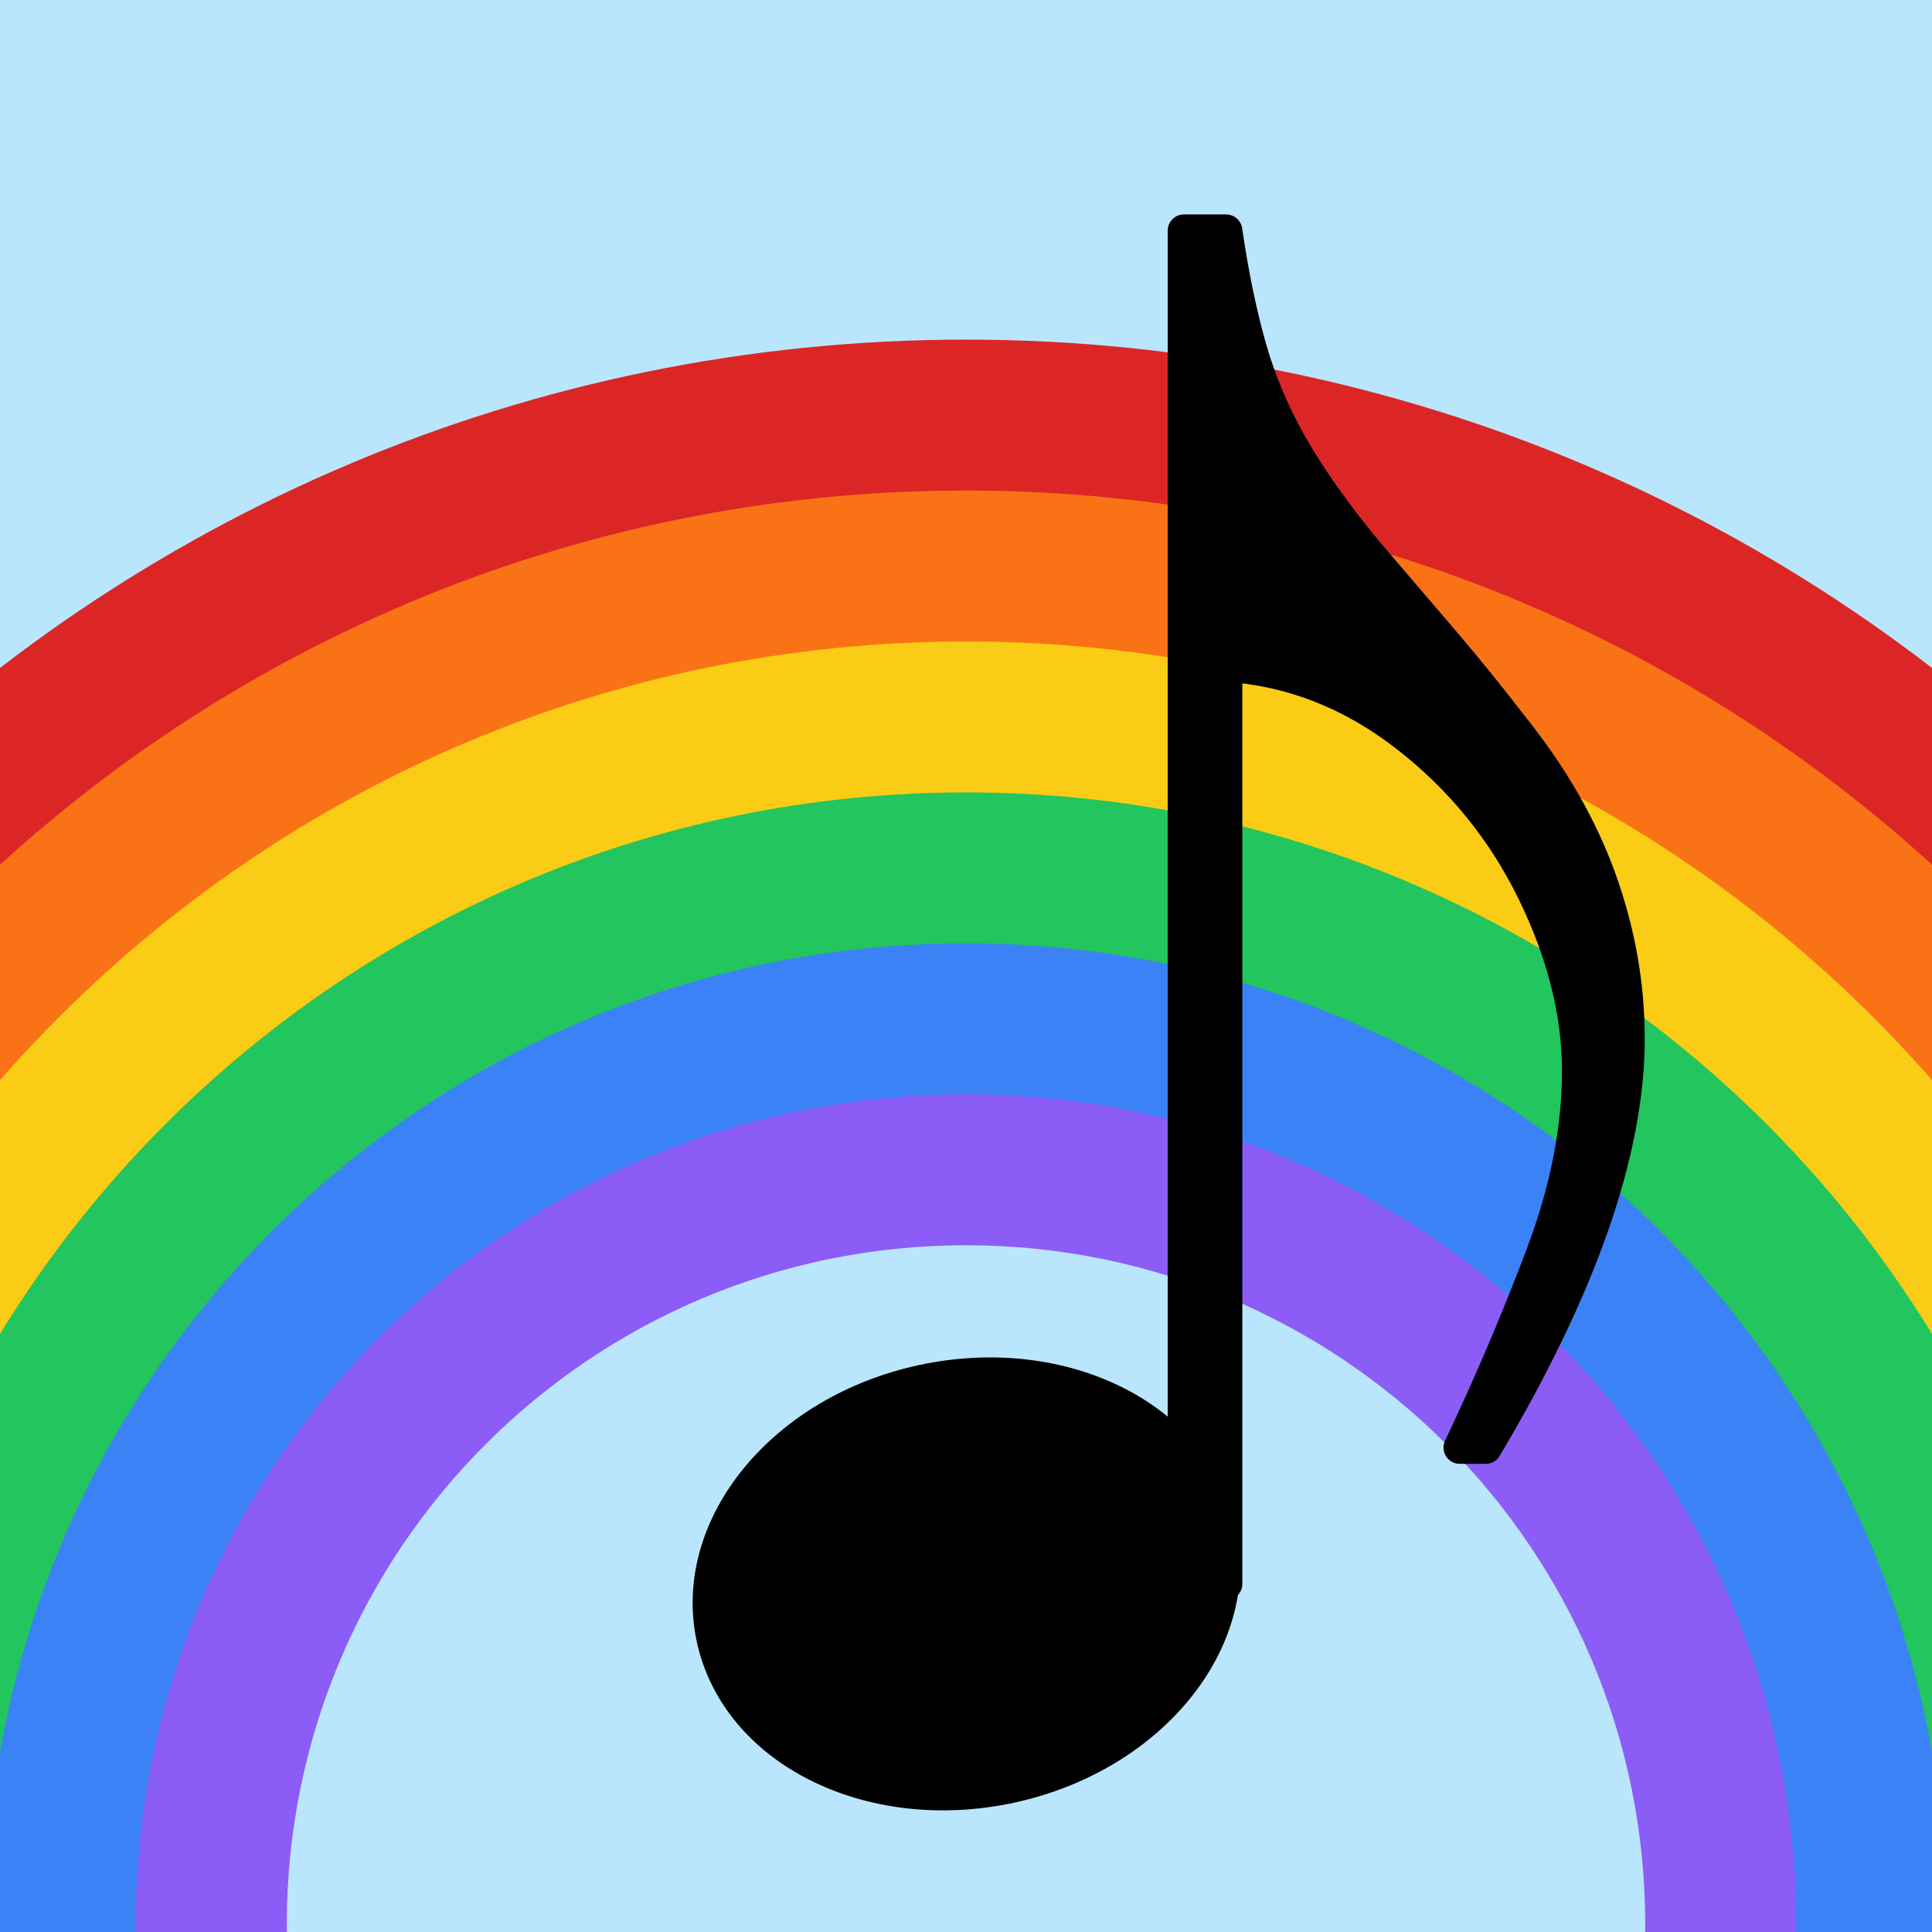
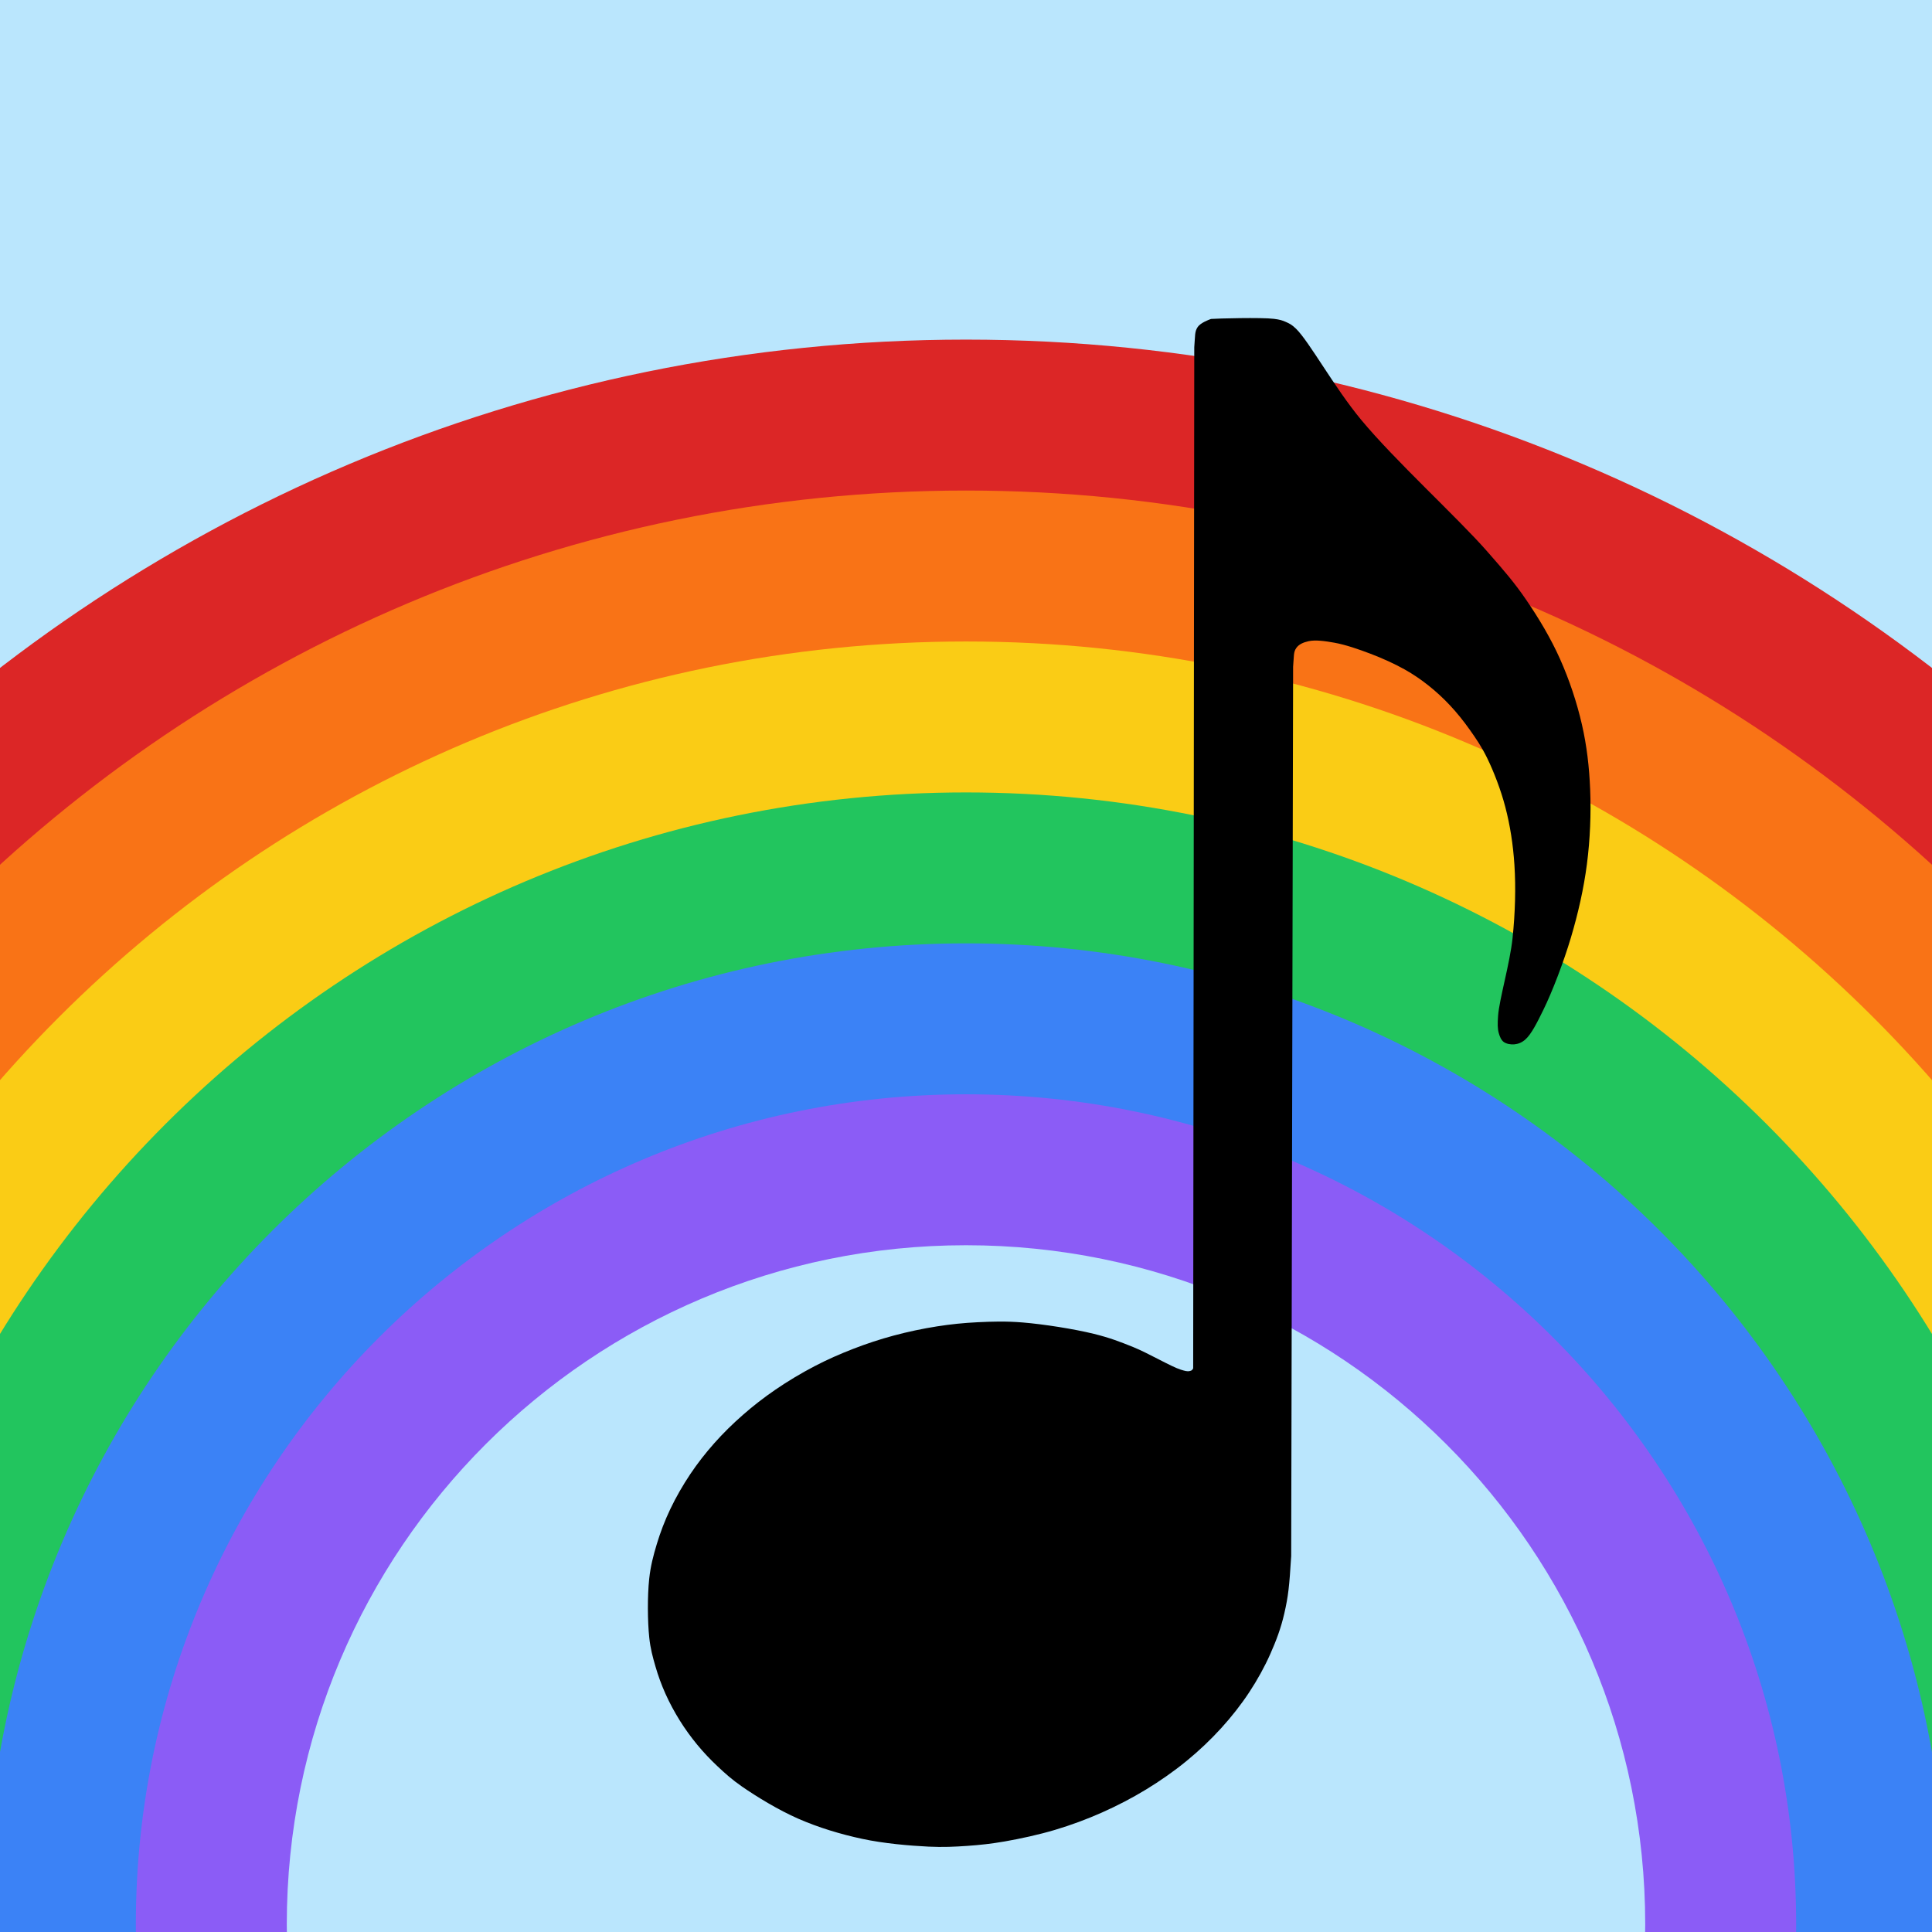
<svg xmlns="http://www.w3.org/2000/svg" viewBox="0 0 512 512">
-   <rect width="512" height="512" rx="0" fill="#bae6fd" />
+   <rect width="512" height="512" fill="#bae6fd" />
  <circle cx="256" cy="510" r="420" fill="#dc2626" />
  <circle cx="256" cy="510" r="380" fill="#f97316" />
  <circle cx="256" cy="510" r="340" fill="#facc15" />
  <circle cx="256" cy="510" r="300" fill="#22c55e" />
  <circle cx="256" cy="510" r="260" fill="#3b82f6" />
  <circle cx="256" cy="510" r="220" fill="#8b5cf6" />
  <circle cx="256" cy="510" r="180" fill="#bae6fd" />
-   <g transform="translate(174, 495) scale(0.43, -0.43)" fill="#000000" stroke="#000000" stroke-width="20" stroke-linejoin="round">
-     <path d="M325 1009H351Q357 968 366.0 936.5Q375 905 392.0 875.5Q409 846 437 812Q467 777 487.0 753.5Q507 730 527 704Q564 658 581.5 609.5Q599 561 599 511Q599 407 511 259H495Q523 318 545.5 377.5Q568 437 568 491Q568 545 540 602Q512 659 461.5 698.0Q411 737 351 741V175L325 175Z" />
-     <ellipse cx="191" cy="175" rx="160" ry="128" transform="rotate(12 191 175)" />
+   <g transform="translate(171.418,84.299) scale(0.1628)">
+     <path d="M 919.59,1.33 C 927.85,0.64 1000.63,-1.38 1021.06,1.24 C 1030.11,2.41 1034.36,3.61 1040.33,6.30 C 1046.28,8.98 1049.78,10.53 1056.80,17.33 C 1078.06,37.95 1119.28,113.07 1162.56,165.28 C 1217.84,231.96 1319.36,324.48 1367.67,379.49 C 1396.12,411.89 1412.60,430.95 1432.14,459.63 C 1452.31,489.22 1471.48,521.29 1486.42,554.68 C 1501.59,588.58 1513.98,625.72 1522.18,661.67 C 1530.15,696.59 1534.06,730.76 1535.57,767.25 C 1537.19,806.24 1535.51,848.56 1530.32,888.66 C 1525.11,928.90 1515.99,968.93 1504.30,1008.23 C 1492.41,1048.18 1474.09,1096.17 1459.27,1126.34 C 1449.36,1146.52 1439.81,1165.87 1429.80,1174.55 C 1423.93,1179.64 1417.97,1181.67 1412.00,1182.21 C 1406.31,1182.73 1399.04,1181.45 1394.82,1178.29 C 1390.76,1175.26 1388.48,1169.85 1386.85,1164.07 C 1384.69,1156.48 1384.78,1148.60 1385.68,1135.91 C 1387.62,1108.77 1404.87,1050.92 1409.25,1009.15 C 1413.47,968.98 1414.73,927.28 1412.28,889.99 C 1410.10,856.63 1405.20,825.47 1397.42,795.74 C 1390.08,767.69 1378.81,738.57 1367.86,716.10 C 1359.13,698.18 1349.84,684.58 1339.59,670.11 C 1329.58,655.98 1318.69,642.40 1307.19,630.17 C 1296.10,618.36 1284.35,607.55 1271.97,597.77 C 1259.78,588.16 1247.90,579.96 1233.54,571.90 C 1217.03,562.63 1196.93,553.59 1177.88,546.34 C 1158.80,539.08 1137.26,531.63 1119.13,528.39 C 1104.13,525.70 1088.23,523.47 1077.12,525.97 C 1069.00,527.79 1061.65,530.80 1057.39,536.73 C 1052.37,543.74 1053.59,549.51 1052.01,567.58 L 1048.90,2015.13 C 1045.86,2065.04 1044.12,2080.65 1037.66,2108.77 C 1032.12,2132.85 1024.47,2153.02 1015.07,2174.20 C 1005.52,2195.74 993.79,2216.87 980.62,2236.86 C 967.24,2257.16 951.94,2276.60 935.24,2295.00 C 918.09,2313.89 899.01,2331.99 878.80,2348.55 C 858.20,2365.44 835.66,2381.16 812.65,2395.19 C 789.59,2409.24 765.29,2421.82 740.60,2432.77 C 715.94,2443.70 690.68,2453.07 664.62,2460.85 C 638.07,2468.78 608.10,2475.29 582.68,2479.72 C 560.93,2483.50 542.15,2485.56 521.58,2486.98 C 500.76,2488.41 482.30,2489.35 458.52,2488.19 C 427.31,2486.67 385.91,2483.09 350.63,2475.54 C 315.29,2467.97 279.49,2457.14 246.66,2442.79 C 214.36,2428.68 178.78,2406.91 155.06,2390.51 C 138.46,2379.03 127.59,2369.14 115.28,2357.60 C 103.38,2346.44 92.47,2334.92 82.23,2322.53 C 71.94,2310.07 62.34,2296.85 53.72,2283.05 C 45.02,2269.12 36.98,2254.21 30.31,2239.32 C 23.79,2224.77 18.40,2210.00 14.01,2194.79 C 9.59,2179.46 5.90,2166.24 3.92,2147.68 C 1.14,2121.61 0.86,2080.09 3.81,2052.59 C 6.12,2031.07 10.57,2014.50 16.20,1995.75 C 21.97,1976.51 29.34,1957.33 38.24,1938.63 C 47.45,1919.26 58.81,1899.61 70.85,1881.62 C 82.69,1863.94 95.66,1847.40 109.77,1831.49 C 124.08,1815.35 139.74,1799.98 156.23,1785.52 C 172.99,1770.83 190.64,1757.10 209.60,1744.13 C 229.43,1730.57 251.52,1717.35 272.95,1706.17 C 293.68,1695.35 314.54,1686.18 336.01,1677.86 C 357.51,1669.54 379.35,1662.32 401.86,1656.26 C 424.85,1650.08 449.35,1644.91 472.58,1641.28 C 494.76,1637.80 515.67,1635.67 538.18,1634.57 C 561.92,1633.42 584.37,1632.70 611.53,1634.92 C 645.94,1637.73 695.08,1645.45 727.78,1653.49 C 752.50,1659.57 769.54,1666.02 791.56,1674.91 C 816.44,1684.96 853.40,1706.84 869.13,1711.75 C 875.58,1713.76 879.78,1714.94 883.38,1714.07 C 885.96,1713.44 887.48,1713.35 889.35,1709.65 L 891.12,47.46 C 892.77,28.04 891.50,22.19 896.76,14.43 C 901.25,7.80 914.29,2.91 917.62,1.66 C 918.57,1.31 918.43,1.43 919.59,1.33 Z" fill="#000" />
  </g>
</svg>
